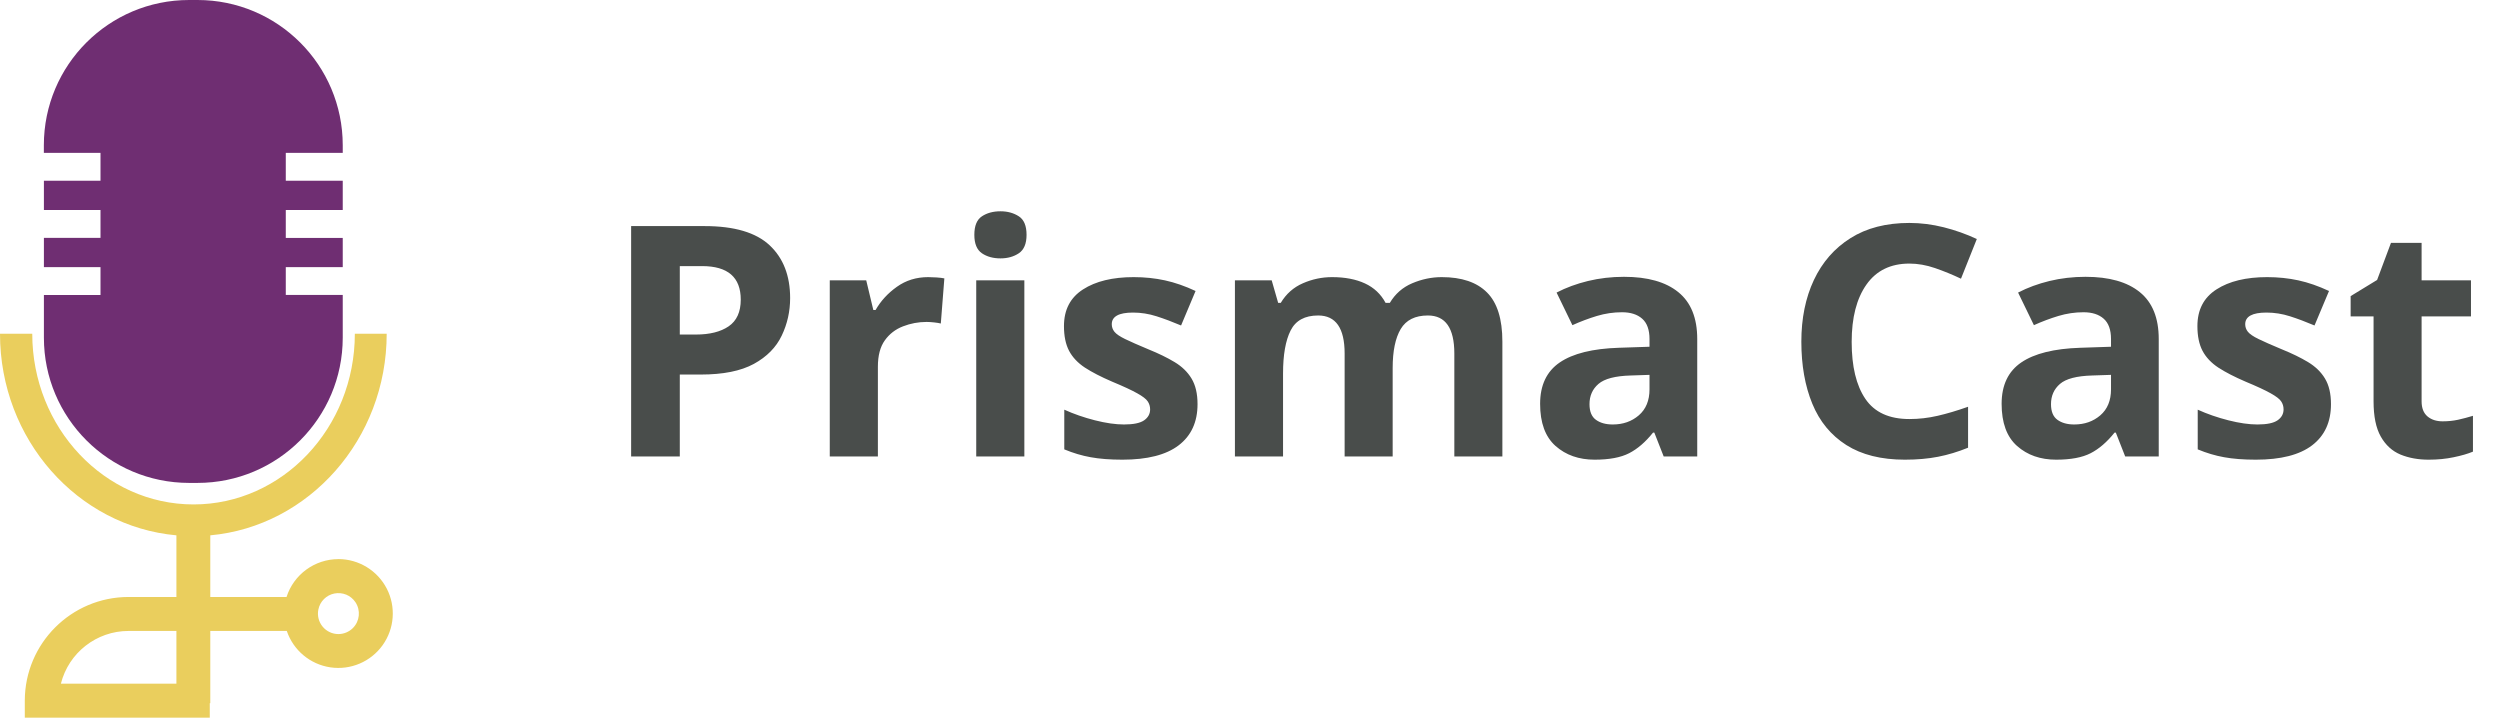
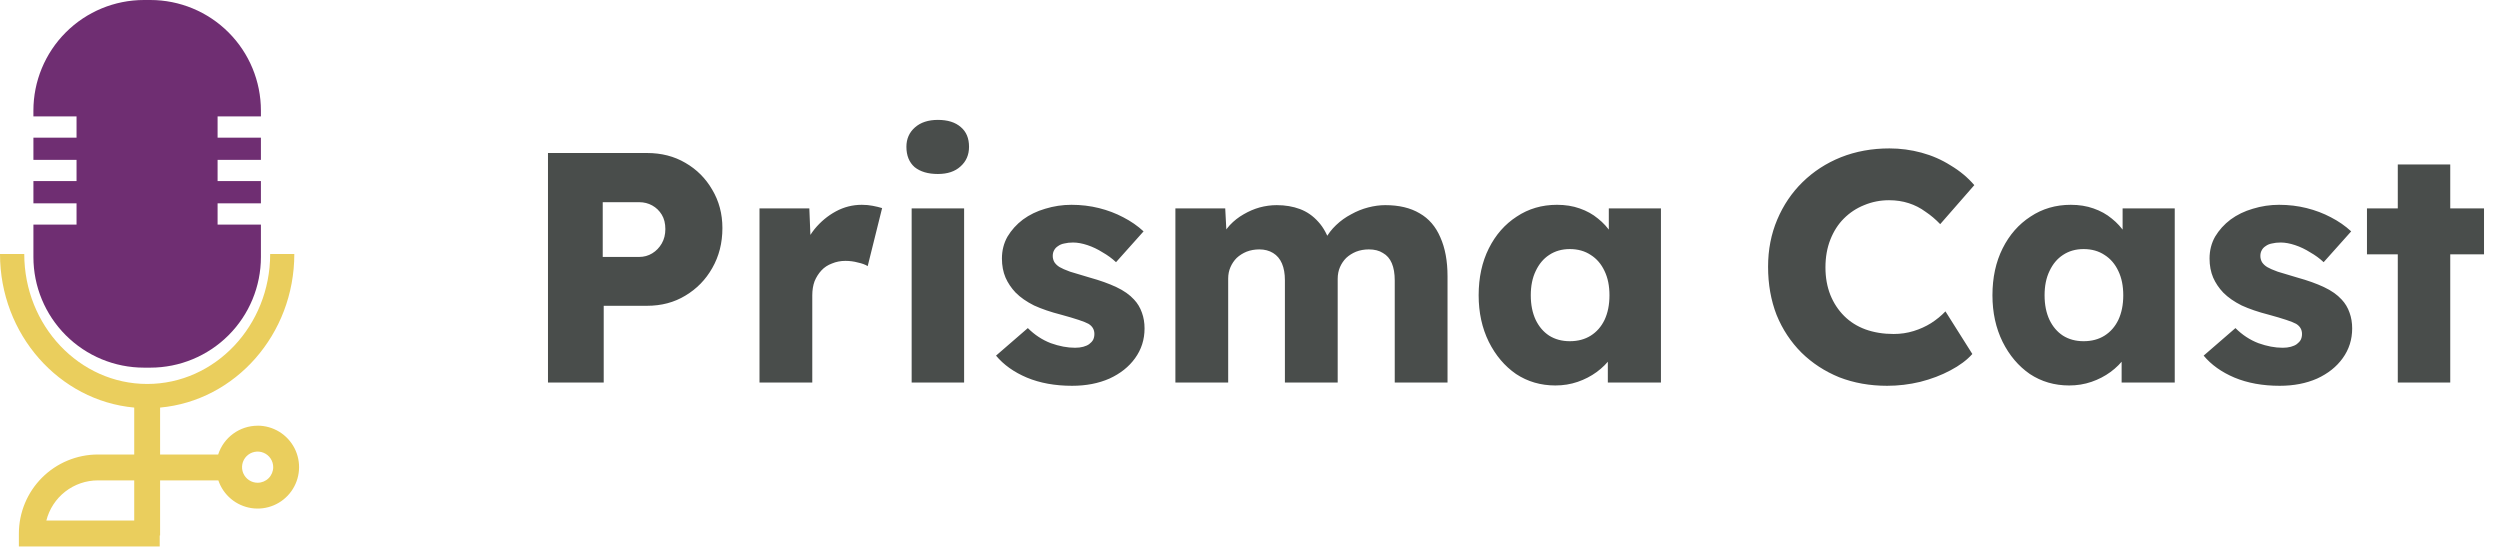
- <svg xmlns="http://www.w3.org/2000/svg" viewBox="0 0 496 142.4">
-   <defs>
-     <style>.cls-1{font-size:64px;fill:#494d4b;font-family:Lexend-SemiBold, Lexend;font-weight:600;}.cls-2{font-size:36px;letter-spacing:0em;}.cls-3{fill:#6f2e72;}.cls-4{fill:#eace5d;}</style>
-   </defs>
-   <g id="Camada_2" data-name="Camada 2">
-     <g id="Camada_1-2" data-name="Camada 1">
-       <text class="cls-1" transform="translate(119.45 90.56)">Prisma<tspan class="cls-2" x="223.17" y="0"> </tspan>
-         <tspan x="234.22" y="0">Cast</tspan>
-       </text>
-       <path class="cls-3" d="M37.52,95.81h1.66A28.82,28.82,0,0,0,68,67V58.52H56.7V53H68v-5.8H56.7V41.66H68v-5.8H56.7V30.33H68V28.81A28.82,28.82,0,0,0,39.18,0H37.52A28.82,28.82,0,0,0,8.7,28.81v1.52H19.94v5.53H8.71v5.8H19.94v5.53H8.71V53H19.94v5.53H8.71V67A28.82,28.82,0,0,0,37.52,95.81Z" />
-       <path class="cls-4" d="M67.14,110.93a10.81,10.81,0,0,0-10.29,7.51H41.72V106.21c19.57-1.78,35-19.06,35-40H70.4c0,18.68-14.37,33.87-32,33.87s-32-15.2-32-33.87H0c0,21,15.41,38.23,35,40v12.23H25.49A20.6,20.6,0,0,0,4.92,139v3.38h36.7v-2.87h.1V125.18H56.9a10.8,10.8,0,1,0,19.84-8.39,10.83,10.83,0,0,0-9.6-5.87ZM35,135.64H12.08a13.85,13.85,0,0,1,13.41-10.46H35Zm32.16-9.84a4.06,4.06,0,0,1-4-4.86,4.05,4.05,0,0,1,3.19-3.19,4.19,4.19,0,0,1,2.35.23,4.1,4.1,0,0,1,1.82,1.5,4.07,4.07,0,0,1-.51,5.13,4.09,4.09,0,0,1-2.86,1.19Z" />
-     </g>
-   </g>
+ <svg xmlns="http://www.w3.org/2000/svg" width="183" height="40" viewBox="0 0 183 40" fill="none">
+   <path d="M10.539 26.912H11.005C13.152 26.912 15.21 26.059 16.728 24.541C18.246 23.023 19.099 20.965 19.099 18.818V16.439H15.928V14.885H19.099V13.256H15.928V11.703H19.099V10.075H15.928V8.521H19.099V8.094C19.099 5.948 18.246 3.889 16.728 2.371C15.21 0.853 13.152 0 11.005 0L10.539 0C8.393 0 6.334 0.853 4.816 2.371C3.298 3.889 2.445 5.948 2.445 8.094V8.521H5.603V10.075H2.446V11.703H5.603V13.256H2.446V14.885H5.603V16.439H2.446V18.819C2.446 20.965 3.299 23.024 4.817 24.541C6.334 26.059 8.393 26.912 10.539 26.912V26.912Z" fill="#6F2E72" />
+   <path d="M18.859 31.162C18.216 31.163 17.591 31.367 17.072 31.746C16.552 32.125 16.167 32.658 15.97 33.27H11.719V29.835C17.217 29.335 21.544 24.482 21.544 18.593H19.777C19.777 23.84 15.739 28.106 10.776 28.106C5.814 28.106 1.776 23.838 1.776 18.593H0C0 24.482 4.328 29.331 9.825 29.835V33.27H7.161C5.629 33.272 4.159 33.882 3.075 34.966C1.992 36.05 1.383 37.52 1.382 39.053V40H11.691V39.194H11.719V35.164H15.983C16.162 35.693 16.483 36.162 16.911 36.52C17.339 36.878 17.857 37.111 18.409 37.194C18.961 37.276 19.525 37.205 20.039 36.988C20.553 36.77 20.997 36.416 21.323 35.962C21.648 35.509 21.842 34.975 21.884 34.418C21.925 33.862 21.812 33.305 21.558 32.808C21.303 32.312 20.916 31.895 20.44 31.604C19.964 31.313 19.417 31.159 18.859 31.159V31.162ZM9.825 38.102H3.393C3.605 37.263 4.091 36.519 4.773 35.987C5.456 35.455 6.296 35.165 7.161 35.164H9.825V38.102ZM18.859 35.337C18.633 35.337 18.413 35.27 18.225 35.145C18.037 35.02 17.891 34.842 17.804 34.633C17.718 34.425 17.695 34.195 17.739 33.974C17.783 33.753 17.892 33.549 18.051 33.39C18.211 33.23 18.414 33.121 18.636 33.078C18.857 33.033 19.087 33.056 19.295 33.143C19.503 33.229 19.682 33.375 19.807 33.563C19.932 33.751 19.999 33.971 19.999 34.197C19.998 34.499 19.878 34.789 19.664 35.003C19.451 35.216 19.161 35.337 18.859 35.337V35.337Z" fill="#EACE5D" />
+   <path d="M40.112 28V11.2H47.36C48.416 11.2 49.352 11.44 50.168 11.92C51 12.4 51.656 13.056 52.136 13.888C52.632 14.72 52.88 15.656 52.88 16.696C52.88 17.784 52.632 18.76 52.136 19.624C51.656 20.472 51 21.144 50.168 21.64C49.352 22.136 48.416 22.384 47.36 22.384H44.192V28H40.112ZM44.12 18.808H46.784C47.136 18.808 47.456 18.72 47.744 18.544C48.032 18.368 48.264 18.128 48.44 17.824C48.616 17.52 48.704 17.168 48.704 16.768C48.704 16.352 48.616 16 48.44 15.712C48.264 15.424 48.032 15.2 47.744 15.04C47.456 14.88 47.136 14.8 46.784 14.8H44.12V18.808ZM55.595 28V15.256H59.243L59.411 19.408L58.691 18.616C58.883 17.928 59.195 17.312 59.627 16.768C60.075 16.224 60.595 15.792 61.187 15.472C61.779 15.152 62.411 14.992 63.083 14.992C63.371 14.992 63.635 15.016 63.875 15.064C64.131 15.112 64.363 15.168 64.571 15.232L63.515 19.48C63.339 19.368 63.099 19.28 62.795 19.216C62.507 19.136 62.203 19.096 61.883 19.096C61.531 19.096 61.203 19.16 60.899 19.288C60.595 19.4 60.339 19.568 60.131 19.792C59.923 20.016 59.755 20.28 59.627 20.584C59.515 20.888 59.459 21.232 59.459 21.616V28H55.595ZM66.733 28V15.256H70.573V28H66.733ZM68.653 12.736C67.933 12.736 67.365 12.568 66.948 12.232C66.549 11.88 66.349 11.384 66.349 10.744C66.349 10.168 66.556 9.696 66.972 9.328C67.388 8.96 67.948 8.776 68.653 8.776C69.373 8.776 69.933 8.952 70.332 9.304C70.733 9.64 70.933 10.12 70.933 10.744C70.933 11.336 70.725 11.816 70.308 12.184C69.909 12.552 69.356 12.736 68.653 12.736ZM78.477 28.24C77.229 28.24 76.125 28.04 75.165 27.64C74.221 27.24 73.469 26.704 72.909 26.032L75.237 24.016C75.733 24.512 76.293 24.88 76.917 25.12C77.541 25.344 78.133 25.456 78.693 25.456C78.917 25.456 79.117 25.432 79.293 25.384C79.469 25.336 79.613 25.272 79.725 25.192C79.853 25.096 79.949 24.992 80.013 24.88C80.077 24.752 80.109 24.608 80.109 24.448C80.109 24.128 79.965 23.88 79.677 23.704C79.533 23.624 79.293 23.528 78.957 23.416C78.621 23.304 78.189 23.176 77.661 23.032C76.909 22.84 76.253 22.616 75.693 22.36C75.149 22.088 74.701 21.776 74.349 21.424C74.029 21.088 73.781 20.72 73.605 20.32C73.429 19.904 73.341 19.44 73.341 18.928C73.341 18.336 73.477 17.8 73.749 17.32C74.037 16.84 74.413 16.424 74.877 16.072C75.357 15.72 75.901 15.456 76.509 15.28C77.133 15.088 77.773 14.992 78.429 14.992C79.133 14.992 79.805 15.072 80.445 15.232C81.085 15.392 81.677 15.616 82.221 15.904C82.781 16.192 83.277 16.536 83.709 16.936L81.693 19.192C81.405 18.92 81.077 18.68 80.709 18.472C80.357 18.248 79.989 18.072 79.605 17.944C79.221 17.816 78.869 17.752 78.549 17.752C78.309 17.752 78.093 17.776 77.901 17.824C77.725 17.856 77.573 17.92 77.445 18.016C77.317 18.096 77.221 18.2 77.157 18.328C77.093 18.44 77.061 18.576 77.061 18.736C77.061 18.896 77.101 19.048 77.181 19.192C77.277 19.336 77.405 19.456 77.565 19.552C77.725 19.648 77.981 19.76 78.333 19.888C78.685 20 79.165 20.144 79.773 20.32C80.525 20.528 81.173 20.76 81.717 21.016C82.261 21.272 82.693 21.576 83.013 21.928C83.269 22.2 83.461 22.52 83.589 22.888C83.717 23.24 83.781 23.624 83.781 24.04C83.781 24.856 83.549 25.584 83.085 26.224C82.637 26.848 82.013 27.344 81.213 27.712C80.413 28.064 79.501 28.24 78.477 28.24ZM86.039 28V15.256H89.687L89.807 17.56L89.303 17.584C89.495 17.168 89.735 16.8 90.023 16.48C90.327 16.16 90.663 15.896 91.031 15.688C91.415 15.464 91.807 15.296 92.207 15.184C92.623 15.072 93.039 15.016 93.455 15.016C94.079 15.016 94.647 15.112 95.159 15.304C95.671 15.496 96.119 15.808 96.503 16.24C96.887 16.656 97.191 17.224 97.415 17.944L96.815 17.896L97.007 17.512C97.215 17.128 97.479 16.784 97.799 16.48C98.135 16.16 98.503 15.896 98.903 15.688C99.303 15.464 99.719 15.296 100.151 15.184C100.583 15.072 100.999 15.016 101.399 15.016C102.407 15.016 103.247 15.216 103.919 15.616C104.591 16 105.095 16.584 105.431 17.368C105.783 18.152 105.959 19.104 105.959 20.224V28H102.095V20.536C102.095 20.024 102.023 19.6 101.879 19.264C101.735 18.928 101.519 18.68 101.231 18.52C100.959 18.344 100.615 18.256 100.199 18.256C99.863 18.256 99.551 18.312 99.263 18.424C98.991 18.536 98.751 18.688 98.543 18.88C98.351 19.072 98.199 19.296 98.087 19.552C97.975 19.808 97.919 20.096 97.919 20.416V28H94.055V20.512C94.055 20.032 93.983 19.624 93.839 19.288C93.695 18.952 93.479 18.696 93.191 18.52C92.903 18.344 92.567 18.256 92.183 18.256C91.847 18.256 91.535 18.312 91.247 18.424C90.975 18.536 90.735 18.688 90.527 18.88C90.335 19.072 90.183 19.296 90.071 19.552C89.959 19.808 89.903 20.088 89.903 20.392V28H86.039ZM113.853 28.216C112.781 28.216 111.821 27.936 110.973 27.376C110.141 26.8 109.477 26.016 108.981 25.024C108.485 24.016 108.237 22.88 108.237 21.616C108.237 20.32 108.485 19.176 108.981 18.184C109.477 17.192 110.157 16.416 111.021 15.856C111.885 15.28 112.869 14.992 113.973 14.992C114.581 14.992 115.133 15.08 115.629 15.256C116.141 15.432 116.589 15.68 116.973 16C117.357 16.304 117.685 16.664 117.957 17.08C118.229 17.48 118.429 17.912 118.557 18.376L117.765 18.28V15.256H121.581V28H117.693V24.928L118.557 24.904C118.429 25.352 118.221 25.776 117.933 26.176C117.645 26.576 117.293 26.928 116.877 27.232C116.461 27.536 115.997 27.776 115.485 27.952C114.973 28.128 114.429 28.216 113.853 28.216ZM114.909 24.976C115.501 24.976 116.013 24.84 116.445 24.568C116.877 24.296 117.213 23.912 117.453 23.416C117.693 22.904 117.813 22.304 117.813 21.616C117.813 20.928 117.693 20.336 117.453 19.84C117.213 19.328 116.877 18.936 116.445 18.664C116.013 18.376 115.501 18.232 114.909 18.232C114.333 18.232 113.829 18.376 113.397 18.664C112.981 18.936 112.653 19.328 112.413 19.84C112.173 20.336 112.053 20.928 112.053 21.616C112.053 22.304 112.173 22.904 112.413 23.416C112.653 23.912 112.981 24.296 113.397 24.568C113.829 24.84 114.333 24.976 114.909 24.976ZM138.135 28.24C136.871 28.24 135.703 28.032 134.631 27.616C133.575 27.184 132.655 26.584 131.871 25.816C131.087 25.032 130.479 24.112 130.047 23.056C129.631 21.984 129.423 20.808 129.423 19.528C129.423 18.28 129.647 17.128 130.095 16.072C130.543 15.016 131.159 14.104 131.943 13.336C132.743 12.552 133.679 11.944 134.751 11.512C135.839 11.08 137.023 10.864 138.303 10.864C139.103 10.864 139.887 10.968 140.655 11.176C141.423 11.384 142.135 11.696 142.791 12.112C143.463 12.512 144.039 12.992 144.519 13.552L142.023 16.408C141.687 16.056 141.327 15.752 140.943 15.496C140.575 15.224 140.167 15.016 139.719 14.872C139.271 14.728 138.791 14.656 138.279 14.656C137.639 14.656 137.031 14.776 136.455 15.016C135.895 15.24 135.399 15.568 134.967 16C134.551 16.416 134.223 16.928 133.983 17.536C133.743 18.144 133.623 18.824 133.623 19.576C133.623 20.312 133.743 20.984 133.983 21.592C134.223 22.184 134.559 22.696 134.991 23.128C135.423 23.56 135.943 23.888 136.551 24.112C137.175 24.336 137.863 24.448 138.615 24.448C139.127 24.448 139.615 24.376 140.079 24.232C140.543 24.088 140.967 23.896 141.351 23.656C141.751 23.4 142.103 23.112 142.407 22.792L144.375 25.912C143.975 26.36 143.439 26.76 142.767 27.112C142.111 27.464 141.375 27.744 140.559 27.952C139.759 28.144 138.951 28.24 138.135 28.24ZM151.463 28.216C150.391 28.216 149.431 27.936 148.583 27.376C147.751 26.8 147.087 26.016 146.591 25.024C146.095 24.016 145.847 22.88 145.847 21.616C145.847 20.32 146.095 19.176 146.591 18.184C147.087 17.192 147.767 16.416 148.631 15.856C149.495 15.28 150.479 14.992 151.583 14.992C152.191 14.992 152.743 15.08 153.239 15.256C153.751 15.432 154.199 15.68 154.583 16C154.967 16.304 155.295 16.664 155.567 17.08C155.839 17.48 156.039 17.912 156.167 18.376L155.375 18.28V15.256H159.191V28H155.303V24.928L156.167 24.904C156.039 25.352 155.831 25.776 155.543 26.176C155.255 26.576 154.903 26.928 154.487 27.232C154.071 27.536 153.607 27.776 153.095 27.952C152.583 28.128 152.039 28.216 151.463 28.216ZM152.519 24.976C153.111 24.976 153.623 24.84 154.055 24.568C154.487 24.296 154.823 23.912 155.063 23.416C155.303 22.904 155.423 22.304 155.423 21.616C155.423 20.928 155.303 20.336 155.063 19.84C154.823 19.328 154.487 18.936 154.055 18.664C153.623 18.376 153.111 18.232 152.519 18.232C151.943 18.232 151.439 18.376 151.007 18.664C150.591 18.936 150.263 19.328 150.023 19.84C149.783 20.336 149.663 20.928 149.663 21.616C149.663 22.304 149.783 22.904 150.023 23.416C150.263 23.912 150.591 24.296 151.007 24.568C151.439 24.84 151.943 24.976 152.519 24.976ZM166.875 28.24C165.627 28.24 164.523 28.04 163.563 27.64C162.619 27.24 161.867 26.704 161.307 26.032L163.635 24.016C164.131 24.512 164.691 24.88 165.315 25.12C165.939 25.344 166.531 25.456 167.091 25.456C167.315 25.456 167.515 25.432 167.691 25.384C167.867 25.336 168.011 25.272 168.123 25.192C168.251 25.096 168.347 24.992 168.411 24.88C168.475 24.752 168.507 24.608 168.507 24.448C168.507 24.128 168.363 23.88 168.075 23.704C167.931 23.624 167.691 23.528 167.355 23.416C167.019 23.304 166.587 23.176 166.059 23.032C165.307 22.84 164.651 22.616 164.091 22.36C163.547 22.088 163.099 21.776 162.747 21.424C162.427 21.088 162.179 20.72 162.003 20.32C161.827 19.904 161.739 19.44 161.739 18.928C161.739 18.336 161.875 17.8 162.147 17.32C162.435 16.84 162.811 16.424 163.275 16.072C163.755 15.72 164.299 15.456 164.907 15.28C165.531 15.088 166.171 14.992 166.827 14.992C167.531 14.992 168.203 15.072 168.843 15.232C169.483 15.392 170.075 15.616 170.619 15.904C171.179 16.192 171.675 16.536 172.107 16.936L170.091 19.192C169.803 18.92 169.475 18.68 169.107 18.472C168.755 18.248 168.387 18.072 168.003 17.944C167.619 17.816 167.267 17.752 166.947 17.752C166.707 17.752 166.491 17.776 166.299 17.824C166.123 17.856 165.971 17.92 165.843 18.016C165.715 18.096 165.619 18.2 165.555 18.328C165.491 18.44 165.459 18.576 165.459 18.736C165.459 18.896 165.499 19.048 165.579 19.192C165.675 19.336 165.803 19.456 165.963 19.552C166.123 19.648 166.379 19.76 166.731 19.888C167.083 20 167.563 20.144 168.171 20.32C168.923 20.528 169.571 20.76 170.115 21.016C170.659 21.272 171.091 21.576 171.411 21.928C171.667 22.2 171.859 22.52 171.987 22.888C172.115 23.24 172.179 23.624 172.179 24.04C172.179 24.856 171.947 25.584 171.483 26.224C171.035 26.848 170.411 27.344 169.611 27.712C168.811 28.064 167.899 28.24 166.875 28.24ZM175.518 28V12.04H179.358V28H175.518ZM173.262 18.616V15.256H181.83V18.616H173.262Z" fill="#494D4B" />
</svg>
